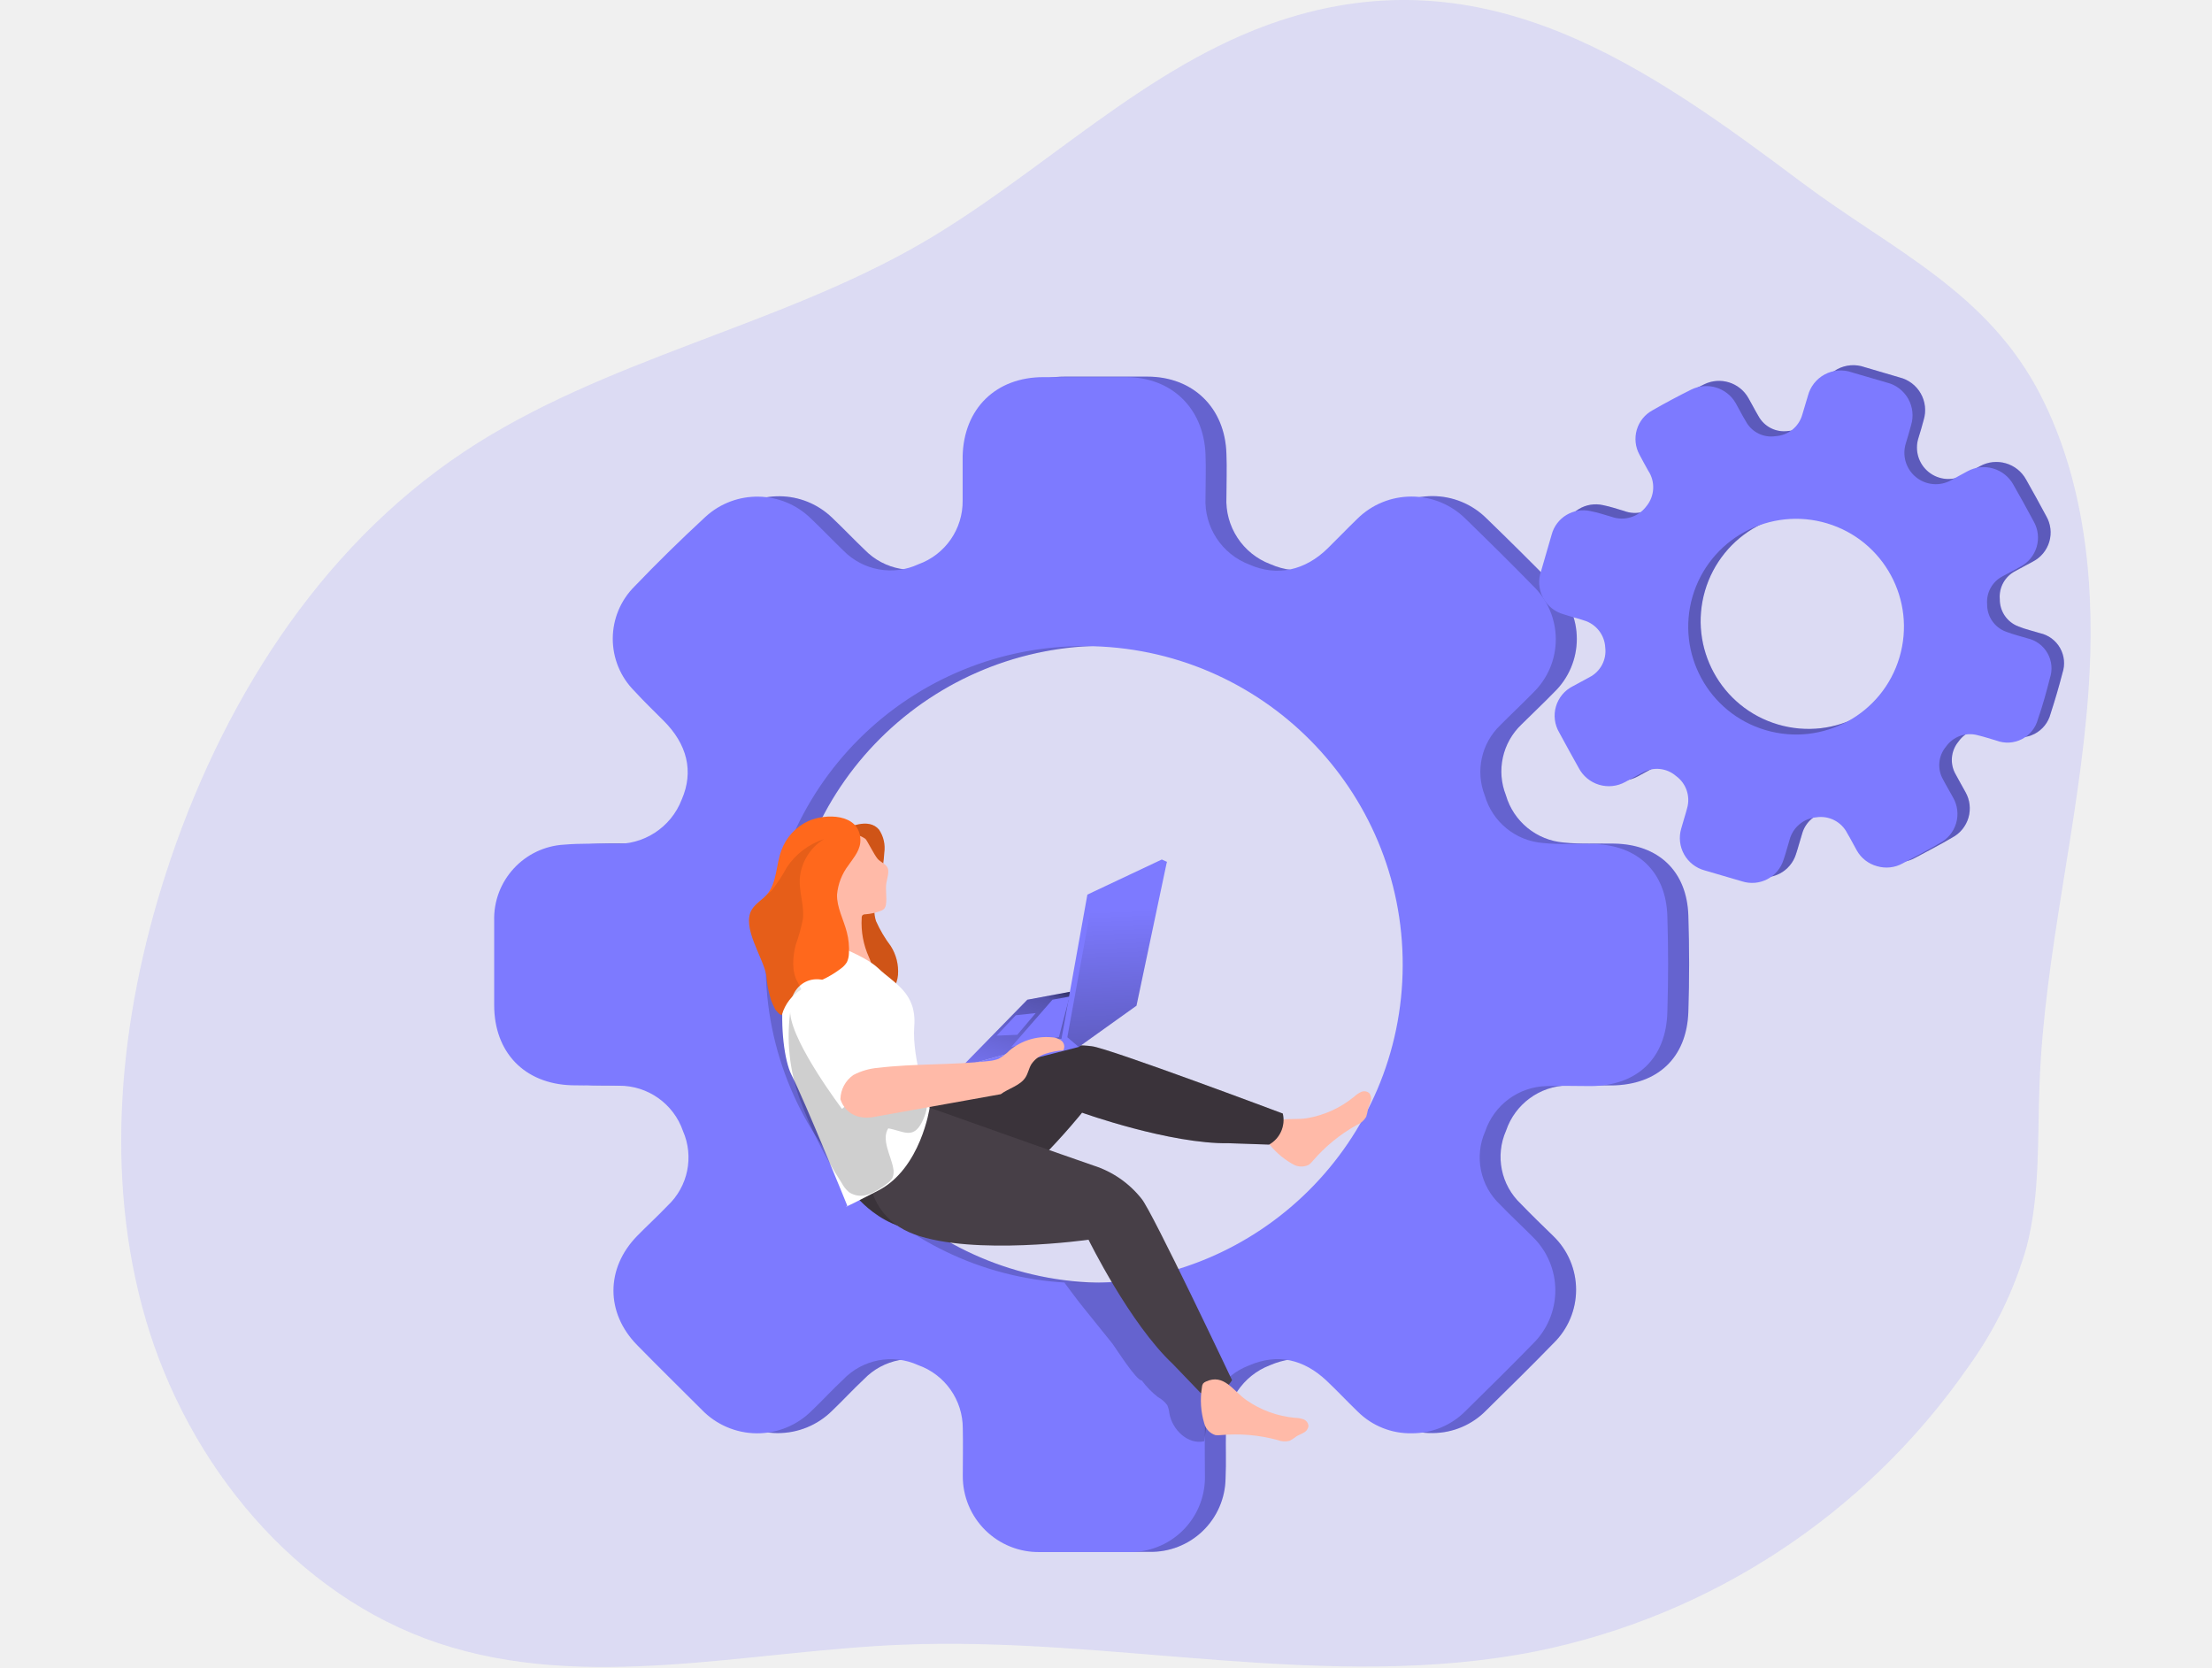
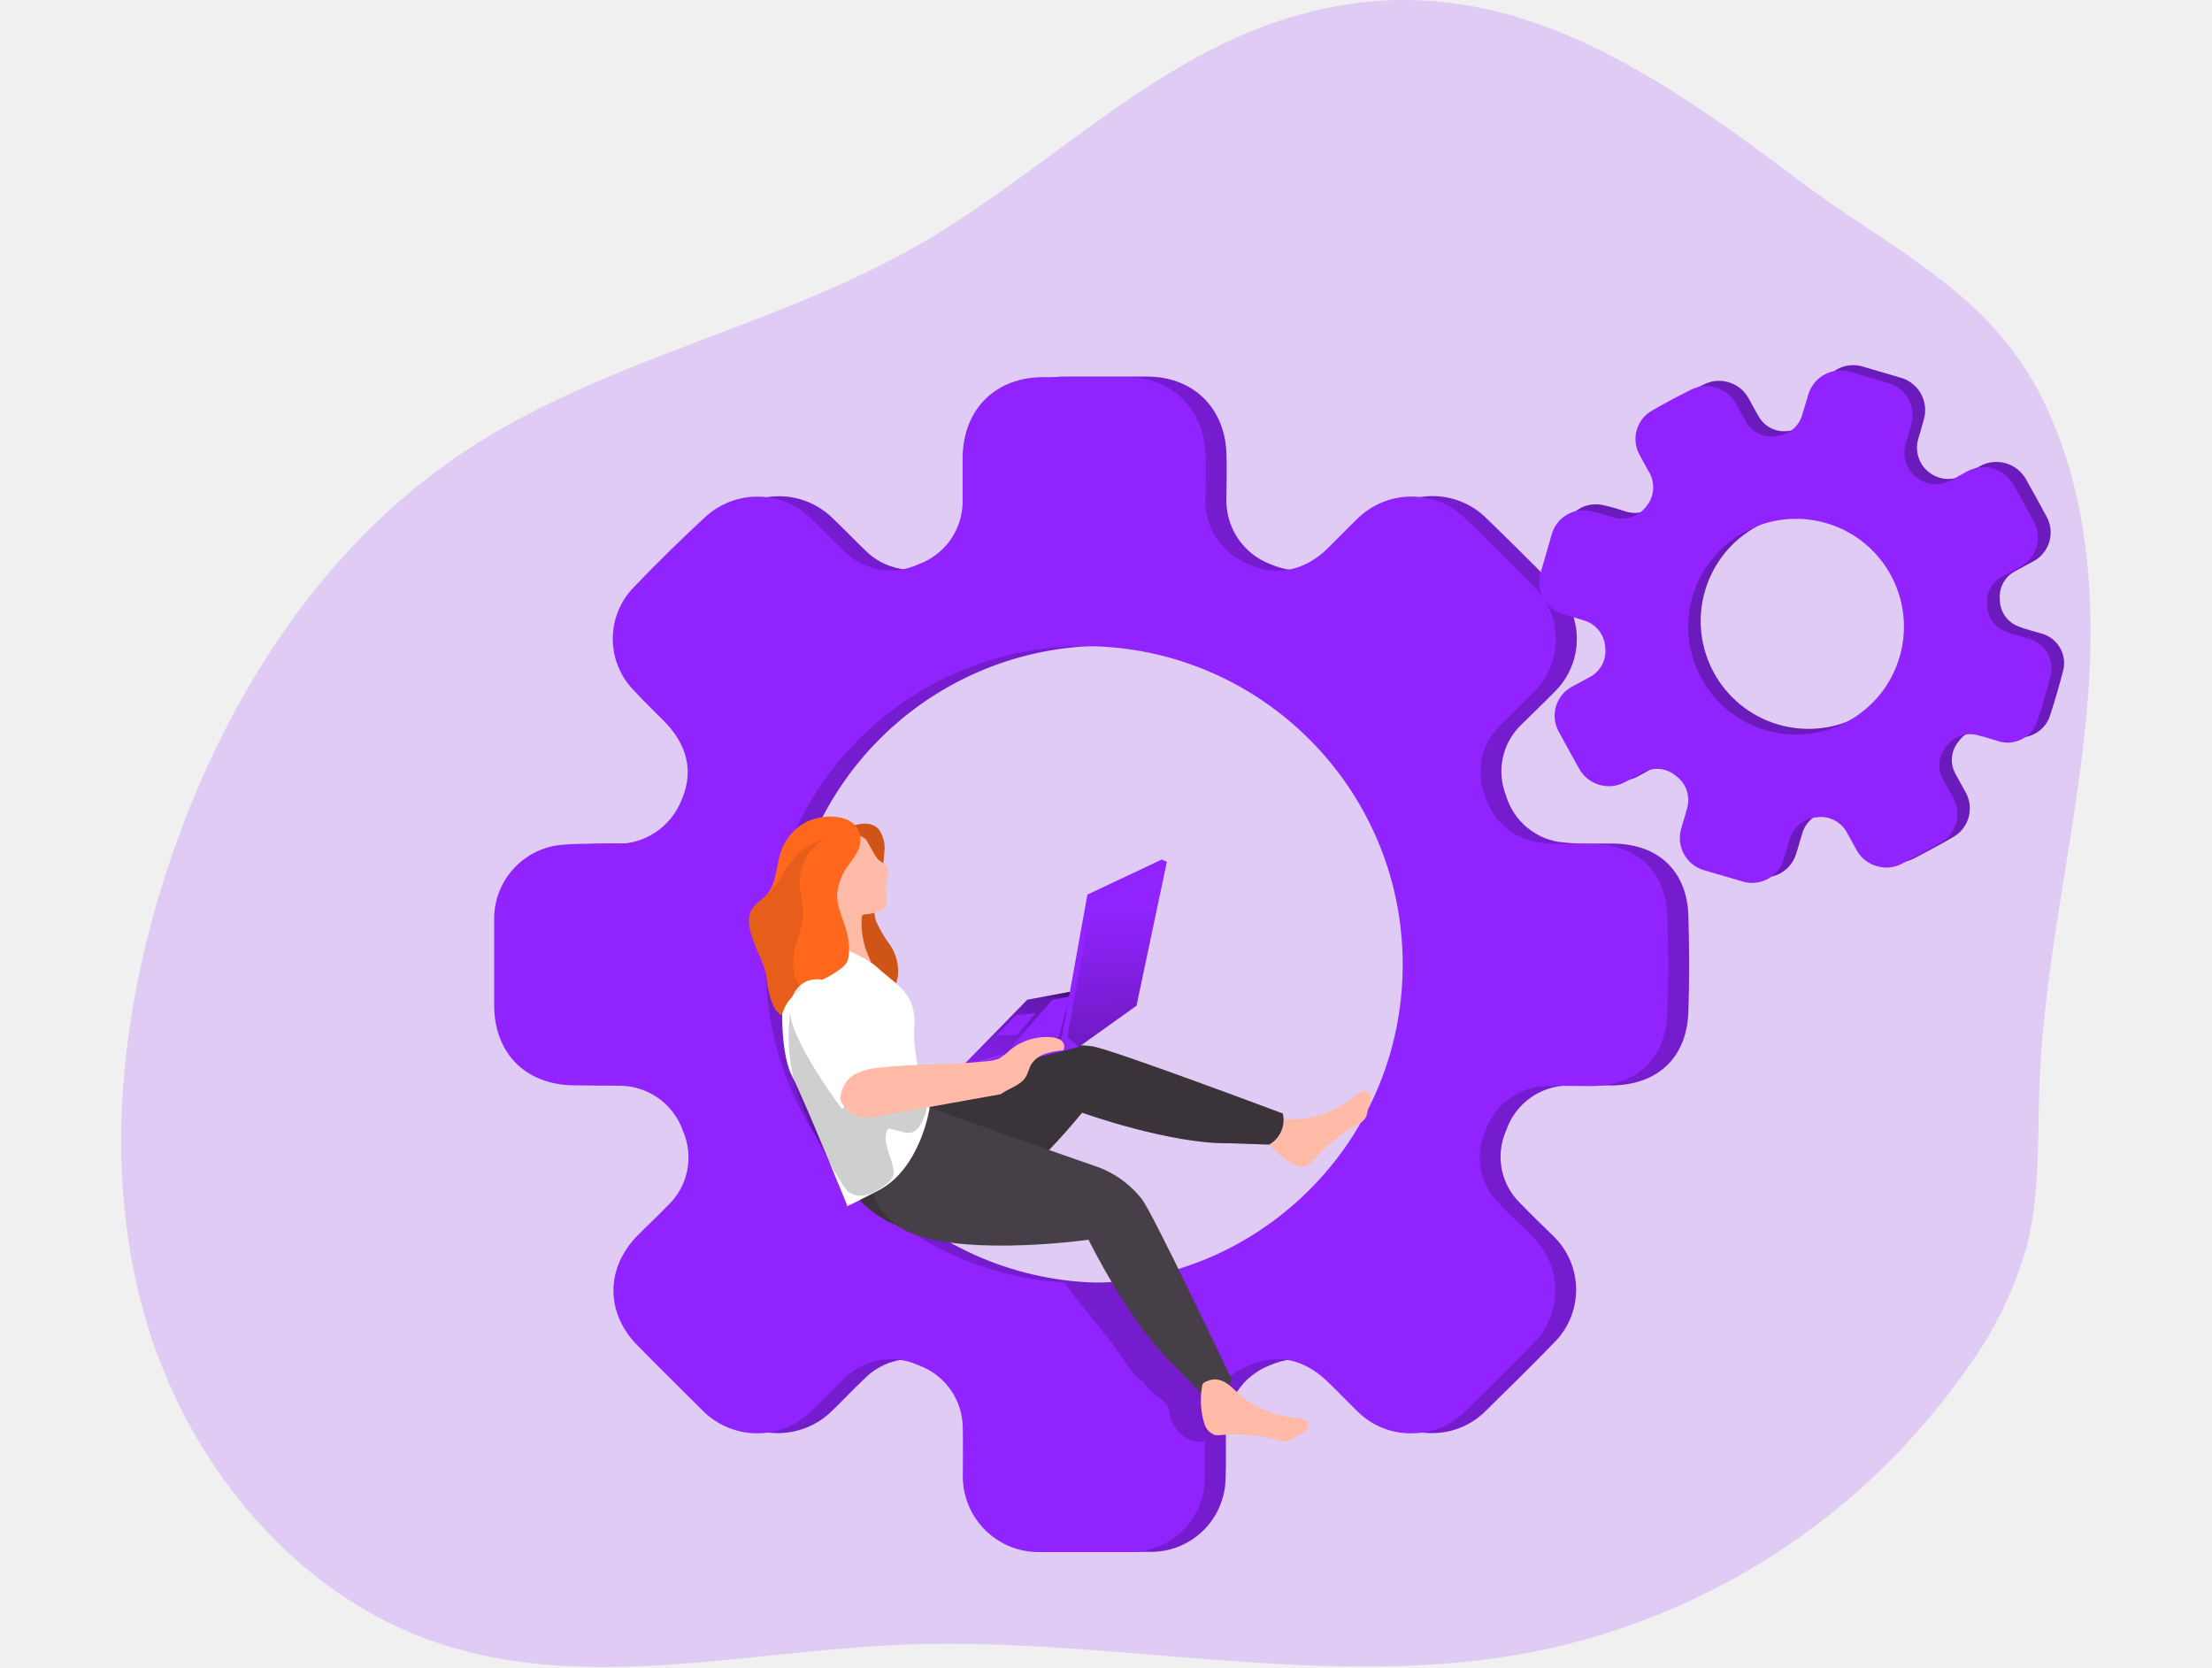
<svg xmlns="http://www.w3.org/2000/svg" xmlns:xlink="http://www.w3.org/1999/xlink" id="Layer_1" data-name="Layer 1" viewBox="0 0 273.96 231.89" width="406" height="306" class="illustration styles_illustrationTablet__1DWOa">
  <defs>
    <linearGradient id="linear-gradient" x1="128.14" y1="133.63" x2="122.41" y2="152.45" gradientUnits="userSpaceOnUse">
      <stop offset="0.01" />
      <stop offset="0.13" stop-opacity="0.69" />
      <stop offset="0.25" stop-opacity="0.32" />
      <stop offset="1" stop-opacity="0" />
    </linearGradient>
    <linearGradient id="linear-gradient-2" x1="139.7" y1="160.1" x2="138.29" y2="126.45" xlink:href="#linear-gradient" />
  </defs>
-   <path d="M191.15,10.92c-18.53,6.19-32.7,21-49.6,30.85C121.31,53.51,97.28,57.89,77.8,70.84c-20.36,13.53-34,35.49-41.5,58.75-6.43,20-8.64,41.88-2.74,62s20.74,38.29,40.68,44.94c20.49,6.83,42.74,1.12,64.32.22,29.51-1.24,59.41,6.66,88.38.91A96.56,96.56,0,0,0,287,198.15a53.43,53.43,0,0,0,8.18-16.85c1.86-7.29,1.47-14.93,1.76-22.45.69-18.32,5.49-36.27,6.8-54.56,1-13.86-.2-28.71-6.62-41.27-7.39-14.48-20.7-20.26-33.09-29.53C242.31,17.21,220,1.29,191.15,10.92Z" transform="translate(-30.12 -8)" fill="#7d7aff" opacity="0.18" style="isolation: isolate;" />
+   <path d="M191.15,10.92c-18.53,6.19-32.7,21-49.6,30.85C121.31,53.51,97.28,57.89,77.8,70.84c-20.36,13.53-34,35.49-41.5,58.75-6.43,20-8.64,41.88-2.74,62s20.74,38.29,40.68,44.94c20.49,6.83,42.74,1.12,64.32.22,29.51-1.24,59.41,6.66,88.38.91A96.56,96.56,0,0,0,287,198.15a53.43,53.43,0,0,0,8.18-16.85c1.86-7.29,1.47-14.93,1.76-22.45.69-18.32,5.49-36.27,6.8-54.56,1-13.86-.2-28.71-6.62-41.27-7.39-14.48-20.7-20.26-33.09-29.53C242.31,17.21,220,1.29,191.15,10.92Z" transform="translate(-30.12 -8)" fill="#9123FF" opacity="0.18" style="isolation: isolate;" />
  <g id="Q83r0t">
-     <path d="M276.08,127.68a4.56,4.56,0,0,1-2.82-2.18c-.45-.79-.86-1.61-1.32-2.39a4.14,4.14,0,0,0-4.31-2.22,4.21,4.21,0,0,0-3.72,3.12c-.3.93-.53,1.87-.84,2.79a4.59,4.59,0,0,1-5.77,3c-1.74-.49-3.49-1-5.23-1.53a4.65,4.65,0,0,1-3.23-5.82c.25-.93.57-1.85.81-2.79a4.15,4.15,0,0,0-1.55-4.52,4,4,0,0,0-4.65-.45c-.81.41-1.59.88-2.4,1.3a4.73,4.73,0,0,1-6.46-2c-.92-1.64-1.83-3.28-2.72-4.94a4.58,4.58,0,0,1,1.89-6.43c.76-.43,1.55-.82,2.31-1.26a4,4,0,0,0,2.19-4.14,4.12,4.12,0,0,0-2.94-3.75c-.92-.32-1.87-.54-2.79-.84a4.65,4.65,0,0,1-3.18-6.08c.48-1.65,1-3.31,1.46-5a4.57,4.57,0,0,1,5.45-3.29c1,.2,1.93.52,2.89.8A4.25,4.25,0,0,0,244,77.73a4.2,4.2,0,0,0,.28-5c-.41-.74-.83-1.47-1.21-2.23a4.53,4.53,0,0,1,1.82-6.17c1.77-1,3.57-2,5.39-2.87a4.7,4.7,0,0,1,6.18,1.91c.47.81.89,1.66,1.37,2.46A4.05,4.05,0,0,0,262,67.94a4.11,4.11,0,0,0,3.71-3c.28-.87.5-1.75.77-2.62a4.71,4.71,0,0,1,6.13-3.26l4.86,1.43a4.68,4.68,0,0,1,3.36,5.92c-.21.85-.48,1.68-.73,2.52a4.37,4.37,0,0,0,6.34,5.11c.74-.4,1.48-.82,2.23-1.21a4.72,4.72,0,0,1,6.41,1.87q1.44,2.54,2.81,5.1a4.55,4.55,0,0,1-1.86,6.3c-.82.46-1.66.87-2.48,1.34a4,4,0,0,0-2.13,3.89,4,4,0,0,0,2.6,3.8c.95.39,2,.62,3,.93a4.28,4.28,0,0,1,3.12,5.53c-.49,1.91-1.05,3.81-1.66,5.68a4.37,4.37,0,0,1-5.78,3c-.87-.24-1.74-.54-2.62-.74a4.07,4.07,0,0,0-4.4,1.6,4,4,0,0,0-.39,4.58c.43.83.92,1.63,1.36,2.46a4.59,4.59,0,0,1-1.85,6.32c-1.69,1-3.4,1.87-5.11,2.79A4.55,4.55,0,0,1,276.08,127.68ZM250.42,90.15A15,15,0,1,0,269.1,80,15,15,0,0,0,250.42,90.15Z" transform="translate(-30.12 -8)" fill="#7d7aff" />
+     <path d="M276.08,127.68a4.56,4.56,0,0,1-2.82-2.18c-.45-.79-.86-1.61-1.32-2.39a4.14,4.14,0,0,0-4.31-2.22,4.21,4.21,0,0,0-3.72,3.12c-.3.93-.53,1.87-.84,2.79a4.59,4.59,0,0,1-5.77,3c-1.74-.49-3.49-1-5.23-1.53a4.65,4.65,0,0,1-3.23-5.82c.25-.93.57-1.85.81-2.79a4.15,4.15,0,0,0-1.55-4.52,4,4,0,0,0-4.65-.45c-.81.41-1.59.88-2.4,1.3a4.73,4.73,0,0,1-6.46-2c-.92-1.64-1.83-3.28-2.72-4.94a4.58,4.58,0,0,1,1.89-6.43c.76-.43,1.55-.82,2.31-1.26a4,4,0,0,0,2.19-4.14,4.12,4.12,0,0,0-2.94-3.75c-.92-.32-1.87-.54-2.79-.84a4.65,4.65,0,0,1-3.18-6.08c.48-1.65,1-3.31,1.46-5a4.57,4.57,0,0,1,5.45-3.29c1,.2,1.93.52,2.89.8A4.25,4.25,0,0,0,244,77.73a4.2,4.2,0,0,0,.28-5c-.41-.74-.83-1.47-1.21-2.23a4.53,4.53,0,0,1,1.82-6.17c1.77-1,3.57-2,5.39-2.87a4.7,4.7,0,0,1,6.18,1.91c.47.81.89,1.66,1.37,2.46A4.05,4.05,0,0,0,262,67.94a4.11,4.11,0,0,0,3.71-3c.28-.87.5-1.75.77-2.62a4.71,4.71,0,0,1,6.13-3.26l4.86,1.43a4.68,4.68,0,0,1,3.36,5.92c-.21.85-.48,1.68-.73,2.52a4.37,4.37,0,0,0,6.34,5.11c.74-.4,1.48-.82,2.23-1.21a4.72,4.72,0,0,1,6.41,1.87q1.44,2.54,2.81,5.1a4.55,4.55,0,0,1-1.86,6.3c-.82.46-1.66.87-2.48,1.34a4,4,0,0,0-2.13,3.89,4,4,0,0,0,2.6,3.8c.95.39,2,.62,3,.93a4.28,4.28,0,0,1,3.12,5.53c-.49,1.91-1.05,3.81-1.66,5.68a4.37,4.37,0,0,1-5.78,3c-.87-.24-1.74-.54-2.62-.74a4.07,4.07,0,0,0-4.4,1.6,4,4,0,0,0-.39,4.58c.43.83.92,1.63,1.36,2.46a4.59,4.59,0,0,1-1.85,6.32c-1.69,1-3.4,1.87-5.11,2.79A4.55,4.55,0,0,1,276.08,127.68ZM250.42,90.15A15,15,0,1,0,269.1,80,15,15,0,0,0,250.42,90.15Z" transform="translate(-30.12 -8)" fill="#9123FF" />
  </g>
  <g id="Q83r0t-2" data-name="Q83r0t">
-     <path d="M212.56,207.31a10.42,10.42,0,0,1-7.52-3c-1.48-1.42-2.88-2.94-4.38-4.34-3.14-2.94-6.76-3.82-10.77-2.09a9.53,9.53,0,0,0-6.11,9.15c-.05,2.2.05,4.4-.05,6.59a10.37,10.37,0,0,1-10.61,10.21q-6.17,0-12.34,0a10.54,10.54,0,0,1-10.73-10.59c-.05-2.2,0-4.4,0-6.59a9.32,9.32,0,0,0-6.22-8.82,9.16,9.16,0,0,0-10.41,2c-1.5,1.4-2.89,2.92-4.38,4.34a10.71,10.71,0,0,1-15.28-.12q-4.56-4.47-9-9c-4.41-4.49-4.39-10.7,0-15.19,1.39-1.42,2.85-2.76,4.22-4.2a9.2,9.2,0,0,0,2.14-10.39,9.35,9.35,0,0,0-8.79-6.28c-2.19-.1-4.39,0-6.59-.06-6.58-.24-10.75-4.6-10.76-11.18,0-3.9,0-7.8,0-11.7a10.32,10.32,0,0,1,9.75-10.61c2.26-.19,4.54-.12,6.8-.12,4.52,0,7.75-2,9.54-6.16,1.69-3.91.75-7.7-2.57-11-1.35-1.35-2.74-2.68-4-4.07a10.29,10.29,0,0,1,0-14.57q4.82-5,9.88-9.67A10.65,10.65,0,0,1,129,80c1.54,1.46,3,3,4.55,4.48a9.16,9.16,0,0,0,10.42,1.92,9.31,9.31,0,0,0,6.16-8.86c.05-2,0-4.11,0-6.16.15-6.61,4.61-11,11.23-11h11.49c6.35,0,10.81,4.33,11,10.73.08,2,0,4,0,6a9.47,9.47,0,0,0,6.1,9.35c3.86,1.7,7.77.83,10.92-2.27,1.36-1.35,2.69-2.73,4.07-4.06a10.69,10.69,0,0,1,15.12,0q4.74,4.59,9.36,9.29a10.31,10.31,0,0,1,0,14.87c-1.48,1.53-3.06,3-4.54,4.48a9,9,0,0,0-2.16,9.82,9.16,9.16,0,0,0,8.08,6.59c2.31.25,4.67.1,7,.15,6.17.11,10.1,3.85,10.3,10,.14,4.46.15,8.93,0,13.4-.22,6.37-4.25,10.15-10.64,10.23-2,0-4.11-.07-6.16,0a9.24,9.24,0,0,0-8.55,6.28,9,9,0,0,0,2.06,10.2c1.47,1.53,3,3,4.53,4.49a10.38,10.38,0,0,1,0,14.89c-3.07,3.16-6.2,6.23-9.34,9.32A10.46,10.46,0,0,1,212.56,207.31ZM122.69,142a44.3,44.3,0,1,0,44.43-44.19A44.21,44.21,0,0,0,122.69,142Z" transform="translate(-30.12 -8)" fill="#7d7aff" />
+     <path d="M212.56,207.31a10.42,10.42,0,0,1-7.52-3c-1.48-1.42-2.88-2.94-4.38-4.34-3.14-2.94-6.76-3.82-10.77-2.09a9.53,9.53,0,0,0-6.11,9.15c-.05,2.2.05,4.4-.05,6.59a10.37,10.37,0,0,1-10.61,10.21q-6.17,0-12.34,0a10.54,10.54,0,0,1-10.73-10.59c-.05-2.2,0-4.4,0-6.59a9.32,9.32,0,0,0-6.22-8.82,9.16,9.16,0,0,0-10.41,2c-1.5,1.4-2.89,2.92-4.38,4.34a10.71,10.71,0,0,1-15.28-.12q-4.56-4.47-9-9c-4.41-4.49-4.39-10.7,0-15.19,1.39-1.42,2.85-2.76,4.22-4.2a9.2,9.2,0,0,0,2.14-10.39,9.35,9.35,0,0,0-8.79-6.28c-2.19-.1-4.39,0-6.59-.06-6.58-.24-10.75-4.6-10.76-11.18,0-3.9,0-7.8,0-11.7a10.32,10.32,0,0,1,9.75-10.61c2.26-.19,4.54-.12,6.8-.12,4.52,0,7.75-2,9.54-6.16,1.69-3.91.75-7.7-2.57-11-1.35-1.35-2.74-2.68-4-4.07a10.29,10.29,0,0,1,0-14.57q4.82-5,9.88-9.67A10.65,10.65,0,0,1,129,80c1.54,1.46,3,3,4.55,4.48a9.16,9.16,0,0,0,10.42,1.92,9.31,9.31,0,0,0,6.16-8.86c.05-2,0-4.11,0-6.16.15-6.61,4.61-11,11.23-11h11.49c6.35,0,10.81,4.33,11,10.73.08,2,0,4,0,6a9.47,9.47,0,0,0,6.1,9.35c3.86,1.7,7.77.83,10.92-2.27,1.36-1.35,2.69-2.73,4.07-4.06a10.69,10.69,0,0,1,15.12,0q4.74,4.59,9.36,9.29a10.31,10.31,0,0,1,0,14.87c-1.48,1.53-3.06,3-4.54,4.48a9,9,0,0,0-2.16,9.82,9.16,9.16,0,0,0,8.08,6.59c2.31.25,4.67.1,7,.15,6.17.11,10.1,3.85,10.3,10,.14,4.46.15,8.93,0,13.4-.22,6.37-4.25,10.15-10.64,10.23-2,0-4.11-.07-6.16,0a9.24,9.24,0,0,0-8.55,6.28,9,9,0,0,0,2.06,10.2c1.47,1.53,3,3,4.53,4.49a10.38,10.38,0,0,1,0,14.89c-3.07,3.16-6.2,6.23-9.34,9.32A10.46,10.46,0,0,1,212.56,207.31ZM122.69,142a44.3,44.3,0,1,0,44.43-44.19A44.21,44.21,0,0,0,122.69,142Z" transform="translate(-30.12 -8)" fill="#9123FF" />
  </g>
  <g id="Q83r0t-3" data-name="Q83r0t" opacity="0.19">
    <path d="M212.56,207.31a10.42,10.42,0,0,1-7.52-3c-1.48-1.42-2.88-2.94-4.38-4.34-3.14-2.94-6.76-3.82-10.77-2.09a9.53,9.53,0,0,0-6.11,9.15c-.05,2.2.05,4.4-.05,6.59a10.37,10.37,0,0,1-10.61,10.21q-6.17,0-12.34,0a10.54,10.54,0,0,1-10.73-10.59c-.05-2.2,0-4.4,0-6.59a9.32,9.32,0,0,0-6.22-8.82,9.16,9.16,0,0,0-10.41,2c-1.5,1.4-2.89,2.92-4.38,4.34a10.71,10.71,0,0,1-15.28-.12q-4.56-4.47-9-9c-4.41-4.49-4.39-10.7,0-15.19,1.39-1.42,2.85-2.76,4.22-4.2a9.2,9.2,0,0,0,2.14-10.39,9.35,9.35,0,0,0-8.79-6.28c-2.19-.1-4.39,0-6.59-.06-6.58-.24-10.75-4.6-10.76-11.18,0-3.9,0-7.8,0-11.7a10.32,10.32,0,0,1,9.75-10.61c2.26-.19,4.54-.12,6.8-.12,4.52,0,7.75-2,9.54-6.16,1.69-3.91.75-7.7-2.57-11-1.35-1.35-2.74-2.68-4-4.07a10.29,10.29,0,0,1,0-14.57q4.82-5,9.88-9.67A10.65,10.65,0,0,1,129,80c1.54,1.46,3,3,4.55,4.48a9.16,9.16,0,0,0,10.42,1.92,9.31,9.31,0,0,0,6.16-8.86c.05-2,0-4.11,0-6.16.15-6.61,4.61-11,11.23-11h11.49c6.35,0,10.81,4.33,11,10.73.08,2,0,4,0,6a9.47,9.47,0,0,0,6.1,9.35c3.86,1.7,7.77.83,10.92-2.27,1.36-1.35,2.69-2.73,4.07-4.06a10.69,10.69,0,0,1,15.12,0q4.74,4.59,9.36,9.29a10.31,10.31,0,0,1,0,14.87c-1.48,1.53-3.06,3-4.54,4.48a9,9,0,0,0-2.16,9.82,9.16,9.16,0,0,0,8.08,6.59c2.31.25,4.67.1,7,.15,6.17.11,10.1,3.85,10.3,10,.14,4.46.15,8.93,0,13.4-.22,6.37-4.25,10.15-10.64,10.23-2,0-4.11-.07-6.16,0a9.24,9.24,0,0,0-8.55,6.28,9,9,0,0,0,2.06,10.2c1.47,1.53,3,3,4.53,4.49a10.38,10.38,0,0,1,0,14.89c-3.07,3.16-6.2,6.23-9.34,9.32A10.46,10.46,0,0,1,212.56,207.31ZM122.69,142a44.3,44.3,0,1,0,44.43-44.19A44.21,44.21,0,0,0,122.69,142Z" transform="translate(-30.12 -8)" fill="#020202" />
  </g>
  <path d="M135.54,123.4a4.59,4.59,0,0,1,.72,3.2,19.13,19.13,0,0,1-.46,3.2c-.5,2.09-1.35,4.27-.69,6.31a17.8,17.8,0,0,0,2.06,3.48,6.59,6.59,0,0,1,1,4A4.4,4.4,0,0,1,136,147c-1.65-3.06-4.28-5.45-6.45-8.17s-4-6.09-3.43-9.52a8.05,8.05,0,0,1,3.62-5.44C131.17,123,134.1,121.65,135.54,123.4Z" transform="translate(-30.12 -8)" fill="#ff681c" />
  <path d="M135.54,123.4a4.59,4.59,0,0,1,.72,3.2,19.13,19.13,0,0,1-.46,3.2c-.5,2.09-1.35,4.27-.69,6.31a17.8,17.8,0,0,0,2.06,3.48,6.59,6.59,0,0,1,1,4A4.4,4.4,0,0,1,136,147c-1.65-3.06-4.28-5.45-6.45-8.17s-4-6.09-3.43-9.52a8.05,8.05,0,0,1,3.62-5.44C131.17,123,134.1,121.65,135.54,123.4Z" transform="translate(-30.12 -8)" fill="#020202" opacity="0.19" />
  <g id="Q83r0t-4" data-name="Q83r0t">
-     <path d="M209.64,207.34a10.36,10.36,0,0,1-7.51-3c-1.48-1.42-2.88-2.93-4.38-4.34-3.14-2.94-6.77-3.82-10.77-2.09a9.56,9.56,0,0,0-6.12,9.15c-.05,2.2,0,4.4,0,6.59a10.39,10.39,0,0,1-10.62,10.21q-6.16,0-12.33,0a10.54,10.54,0,0,1-10.73-10.59c0-2.19.05-4.4,0-6.59a9.32,9.32,0,0,0-6.21-8.82,9.17,9.17,0,0,0-10.42,2c-1.5,1.4-2.89,2.92-4.38,4.34a10.71,10.71,0,0,1-15.28-.12c-3-3-6.06-6-9-9-4.41-4.49-4.39-10.7,0-15.19,1.39-1.42,2.86-2.76,4.23-4.2a9.19,9.19,0,0,0,2.14-10.39A9.35,9.35,0,0,0,99.37,159c-2.2-.1-4.4,0-6.6-.06C86.2,158.73,82,154.36,82,147.78c0-3.9,0-7.8,0-11.7a10.33,10.33,0,0,1,9.76-10.61c2.25-.19,4.53-.12,6.8-.12a9.61,9.61,0,0,0,9.53-6.16c1.7-3.91.76-7.7-2.57-11-1.35-1.35-2.73-2.68-4-4.07a10.27,10.27,0,0,1,0-14.56q4.8-5,9.87-9.68a10.66,10.66,0,0,1,14.66.23c1.54,1.46,3,3,4.54,4.48A9.18,9.18,0,0,0,141,86.48a9.3,9.3,0,0,0,6.16-8.87c0-2,0-4.11,0-6.16.15-6.61,4.61-11,11.24-11h11.48c6.35,0,10.81,4.33,11.06,10.73.08,2,0,4,0,6a9.47,9.47,0,0,0,6.1,9.34c3.85,1.7,7.76.83,10.91-2.27,1.37-1.34,2.69-2.73,4.07-4.06a10.71,10.71,0,0,1,15.13,0c3.15,3.06,6.28,6.15,9.35,9.29a10.32,10.32,0,0,1,0,14.87c-1.49,1.53-3.07,3-4.54,4.49a9,9,0,0,0-2.17,9.81,9.16,9.16,0,0,0,8.08,6.59c2.32.25,4.67.1,7,.15,6.17.11,10.11,3.86,10.31,10,.14,4.46.14,8.94,0,13.4C245,155.19,241,159,234.57,159.05c-2.06,0-4.12-.07-6.17,0a9.25,9.25,0,0,0-8.55,6.28,9,9,0,0,0,2.06,10.2c1.47,1.53,3.06,3,4.54,4.49a10.39,10.39,0,0,1,0,14.9c-3.06,3.15-6.2,6.22-9.33,9.31A10.43,10.43,0,0,1,209.64,207.34Zm-89.87-65.28a44.3,44.3,0,1,0,44.44-44.2A44.22,44.22,0,0,0,119.77,142.06Z" transform="translate(-30.12 -8)" fill="#7d7aff" />
+     <path d="M209.64,207.34a10.36,10.36,0,0,1-7.51-3c-1.48-1.42-2.88-2.93-4.38-4.34-3.14-2.94-6.77-3.82-10.77-2.09a9.56,9.56,0,0,0-6.12,9.15c-.05,2.2,0,4.4,0,6.59a10.39,10.39,0,0,1-10.62,10.21q-6.16,0-12.33,0a10.54,10.54,0,0,1-10.73-10.59c0-2.19.05-4.4,0-6.59a9.32,9.32,0,0,0-6.21-8.82,9.17,9.17,0,0,0-10.42,2c-1.5,1.4-2.89,2.92-4.38,4.34a10.71,10.71,0,0,1-15.28-.12c-3-3-6.06-6-9-9-4.41-4.49-4.39-10.7,0-15.19,1.39-1.42,2.86-2.76,4.23-4.2a9.19,9.19,0,0,0,2.14-10.39A9.35,9.35,0,0,0,99.37,159c-2.2-.1-4.4,0-6.6-.06C86.2,158.73,82,154.36,82,147.78c0-3.9,0-7.8,0-11.7a10.33,10.33,0,0,1,9.76-10.61c2.25-.19,4.53-.12,6.8-.12a9.61,9.61,0,0,0,9.53-6.16c1.7-3.91.76-7.7-2.57-11-1.35-1.35-2.73-2.68-4-4.07a10.27,10.27,0,0,1,0-14.56q4.8-5,9.87-9.68a10.66,10.66,0,0,1,14.66.23c1.54,1.46,3,3,4.54,4.48A9.18,9.18,0,0,0,141,86.48a9.3,9.3,0,0,0,6.16-8.87c0-2,0-4.11,0-6.16.15-6.61,4.61-11,11.24-11h11.48c6.35,0,10.81,4.33,11.06,10.73.08,2,0,4,0,6a9.47,9.47,0,0,0,6.1,9.34c3.85,1.7,7.76.83,10.91-2.27,1.37-1.34,2.69-2.73,4.07-4.06a10.71,10.71,0,0,1,15.13,0c3.15,3.06,6.28,6.15,9.35,9.29a10.32,10.32,0,0,1,0,14.87c-1.49,1.53-3.07,3-4.54,4.49a9,9,0,0,0-2.17,9.81,9.16,9.16,0,0,0,8.08,6.59c2.32.25,4.67.1,7,.15,6.17.11,10.11,3.86,10.31,10,.14,4.46.14,8.94,0,13.4C245,155.19,241,159,234.57,159.05c-2.06,0-4.12-.07-6.17,0a9.25,9.25,0,0,0-8.55,6.28,9,9,0,0,0,2.06,10.2c1.47,1.53,3.06,3,4.54,4.49a10.39,10.39,0,0,1,0,14.9c-3.06,3.15-6.2,6.22-9.33,9.31A10.43,10.43,0,0,1,209.64,207.34Zm-89.87-65.28a44.3,44.3,0,1,0,44.44-44.2A44.22,44.22,0,0,0,119.77,142.06Z" transform="translate(-30.12 -8)" fill="#9123FF" />
  </g>
  <path d="M172.08,200a11.74,11.74,0,0,0,2.25,2.31,3.89,3.89,0,0,1,1.29,1.12,4,4,0,0,1,.3,1.17c.41,2.27,2.59,4.36,4.84,3.85l1.08-7.56a3.7,3.7,0,0,0,0-1.75,3.62,3.62,0,0,0-1-1.32,44.1,44.1,0,0,1-7-8.93,5.78,5.78,0,0,0-1.91-2.29c-.81-.47,0-1.06-.92-.8-2.42.68-4.07.64-9.69.59,0,0,1.77,2.4,2.55,3.36l4.13,5.13C168.52,195.59,171.31,200,172.08,200Z" transform="translate(-30.12 -8)" fill="#020202" opacity="0.19" />
  <g id="Q83r0t-5" data-name="Q83r0t" opacity="0.27">
    <path d="M276.08,127.68a4.56,4.56,0,0,1-2.82-2.18c-.45-.79-.86-1.61-1.32-2.39a4.14,4.14,0,0,0-4.31-2.22,4.21,4.21,0,0,0-3.72,3.12c-.3.93-.53,1.87-.84,2.79a4.59,4.59,0,0,1-5.77,3c-1.74-.49-3.49-1-5.23-1.53a4.65,4.65,0,0,1-3.23-5.82c.25-.93.57-1.85.81-2.79a4.15,4.15,0,0,0-1.55-4.52,4,4,0,0,0-4.65-.45c-.81.41-1.59.88-2.4,1.3a4.73,4.73,0,0,1-6.46-2c-.92-1.64-1.83-3.28-2.72-4.94a4.58,4.58,0,0,1,1.89-6.43c.76-.43,1.55-.82,2.31-1.26a4,4,0,0,0,2.19-4.14,4.12,4.12,0,0,0-2.94-3.75c-.92-.32-1.87-.54-2.79-.84a4.65,4.65,0,0,1-3.18-6.08c.48-1.65,1-3.31,1.46-5a4.57,4.57,0,0,1,5.45-3.29c1,.2,1.93.52,2.89.8A4.25,4.25,0,0,0,244,77.73a4.2,4.2,0,0,0,.28-5c-.41-.74-.83-1.47-1.21-2.23a4.53,4.53,0,0,1,1.82-6.17c1.77-1,3.57-2,5.39-2.87a4.7,4.7,0,0,1,6.18,1.91c.47.81.89,1.66,1.37,2.46A4.05,4.05,0,0,0,262,67.94a4.11,4.11,0,0,0,3.71-3c.28-.87.5-1.75.77-2.62a4.71,4.71,0,0,1,6.13-3.26l4.86,1.43a4.68,4.68,0,0,1,3.36,5.92c-.21.85-.48,1.68-.73,2.52a4.37,4.37,0,0,0,6.34,5.11c.74-.4,1.48-.82,2.23-1.21a4.72,4.72,0,0,1,6.41,1.87q1.44,2.54,2.81,5.1a4.55,4.55,0,0,1-1.86,6.3c-.82.46-1.66.87-2.48,1.34a4,4,0,0,0-2.13,3.89,4,4,0,0,0,2.6,3.8c.95.39,2,.62,3,.93a4.28,4.28,0,0,1,3.12,5.53c-.49,1.91-1.05,3.81-1.66,5.68a4.37,4.37,0,0,1-5.78,3c-.87-.24-1.74-.54-2.62-.74a4.07,4.07,0,0,0-4.4,1.6,4,4,0,0,0-.39,4.58c.43.83.92,1.63,1.36,2.46a4.59,4.59,0,0,1-1.85,6.32c-1.69,1-3.4,1.87-5.11,2.79A4.55,4.55,0,0,1,276.08,127.68ZM250.42,90.15A15,15,0,1,0,269.1,80,15,15,0,0,0,250.42,90.15Z" transform="translate(-30.12 -8)" fill="#020202" />
  </g>
  <g id="Q83r0t-6" data-name="Q83r0t">
-     <path d="M274.35,128.47a4.6,4.6,0,0,1-2.82-2.19c-.45-.79-.85-1.6-1.32-2.38a4.12,4.12,0,0,0-4.3-2.23,4.22,4.22,0,0,0-3.73,3.13c-.29.92-.52,1.87-.84,2.78a4.58,4.58,0,0,1-5.76,3q-2.62-.75-5.23-1.53a4.66,4.66,0,0,1-3.24-5.82c.25-.94.57-1.86.81-2.8a4.12,4.12,0,0,0-1.54-4.51,4.06,4.06,0,0,0-4.66-.46c-.81.41-1.59.88-2.4,1.3a4.73,4.73,0,0,1-6.46-1.94q-1.38-2.46-2.72-4.94a4.59,4.59,0,0,1,1.89-6.44c.77-.43,1.56-.82,2.31-1.25a4.08,4.08,0,0,0,2.2-4.14,4.14,4.14,0,0,0-2.95-3.76c-.92-.31-1.87-.53-2.79-.84a4.64,4.64,0,0,1-3.17-6.07q.72-2.49,1.45-5a4.56,4.56,0,0,1,5.45-3.29c1,.2,1.94.51,2.9.79a4.24,4.24,0,0,0,4.8-1.43,4.16,4.16,0,0,0,.28-5c-.4-.74-.83-1.47-1.21-2.22a4.54,4.54,0,0,1,1.82-6.17q2.65-1.52,5.39-2.88a4.72,4.72,0,0,1,6.19,1.91c.47.82.88,1.66,1.37,2.46a4,4,0,0,0,4.17,2.11,4.11,4.11,0,0,0,3.71-3c.28-.86.5-1.75.78-2.61a4.7,4.7,0,0,1,6.12-3.26l4.87,1.42a4.69,4.69,0,0,1,3.36,5.92c-.22.85-.48,1.69-.73,2.53a4.37,4.37,0,0,0,6.33,5.11c.75-.4,1.48-.83,2.23-1.22a4.72,4.72,0,0,1,6.41,1.88q1.44,2.52,2.82,5.1a4.55,4.55,0,0,1-1.87,6.29c-.81.47-1.66.88-2.48,1.34a4,4,0,0,0-2.13,3.89,4,4,0,0,0,2.61,3.8c1,.39,2,.62,3,.93a4.28,4.28,0,0,1,3.12,5.54c-.49,1.91-1,3.81-1.66,5.68a4.37,4.37,0,0,1-5.78,3c-.87-.25-1.73-.54-2.62-.75a4.08,4.08,0,0,0-4.4,1.6,4,4,0,0,0-.39,4.58c.43.84.93,1.64,1.37,2.47A4.58,4.58,0,0,1,283,125.3c-1.69,1-3.4,1.87-5.11,2.79A4.63,4.63,0,0,1,274.35,128.47ZM248.69,90.94a15,15,0,1,0,18.68-10.16A15,15,0,0,0,248.69,90.94Z" transform="translate(-30.12 -8)" fill="#7d7aff" />
+     <path d="M274.35,128.47a4.6,4.6,0,0,1-2.82-2.19c-.45-.79-.85-1.6-1.32-2.38a4.12,4.12,0,0,0-4.3-2.23,4.22,4.22,0,0,0-3.73,3.13c-.29.92-.52,1.87-.84,2.78a4.58,4.58,0,0,1-5.76,3q-2.62-.75-5.23-1.53a4.66,4.66,0,0,1-3.24-5.82c.25-.94.57-1.86.81-2.8a4.12,4.12,0,0,0-1.54-4.51,4.06,4.06,0,0,0-4.66-.46c-.81.41-1.59.88-2.4,1.3a4.73,4.73,0,0,1-6.46-1.94q-1.38-2.46-2.72-4.94a4.59,4.59,0,0,1,1.89-6.44c.77-.43,1.56-.82,2.31-1.25a4.08,4.08,0,0,0,2.2-4.14,4.14,4.14,0,0,0-2.95-3.76c-.92-.31-1.87-.53-2.79-.84a4.64,4.64,0,0,1-3.17-6.07q.72-2.49,1.45-5a4.56,4.56,0,0,1,5.45-3.29c1,.2,1.94.51,2.9.79a4.24,4.24,0,0,0,4.8-1.43,4.16,4.16,0,0,0,.28-5c-.4-.74-.83-1.47-1.21-2.22a4.54,4.54,0,0,1,1.82-6.17q2.65-1.52,5.39-2.88a4.72,4.72,0,0,1,6.19,1.91c.47.82.88,1.66,1.37,2.46a4,4,0,0,0,4.17,2.11,4.11,4.11,0,0,0,3.71-3c.28-.86.5-1.75.78-2.61a4.7,4.7,0,0,1,6.12-3.26l4.87,1.42a4.69,4.69,0,0,1,3.36,5.92c-.22.85-.48,1.69-.73,2.53a4.37,4.37,0,0,0,6.33,5.11c.75-.4,1.48-.83,2.23-1.22a4.72,4.72,0,0,1,6.41,1.88q1.44,2.52,2.82,5.1a4.55,4.55,0,0,1-1.87,6.29c-.81.47-1.66.88-2.48,1.34a4,4,0,0,0-2.13,3.89,4,4,0,0,0,2.61,3.8c1,.39,2,.62,3,.93a4.28,4.28,0,0,1,3.12,5.54c-.49,1.91-1,3.81-1.66,5.68a4.37,4.37,0,0,1-5.78,3c-.87-.25-1.73-.54-2.62-.75a4.08,4.08,0,0,0-4.4,1.6,4,4,0,0,0-.39,4.58c.43.84.93,1.64,1.37,2.47A4.58,4.58,0,0,1,283,125.3c-1.69,1-3.4,1.87-5.11,2.79A4.63,4.63,0,0,1,274.35,128.47ZM248.69,90.94a15,15,0,1,0,18.68-10.16A15,15,0,0,0,248.69,90.94Z" transform="translate(-30.12 -8)" fill="#9123FF" />
  </g>
  <path d="M201.6,160.54a3.76,3.76,0,0,1,1-.68,1.08,1.08,0,0,1,1.12.17,1.21,1.21,0,0,1,.2,1.12c-.1.38-.3.74-.39,1.12a6.27,6.27,0,0,1-.24,1.06,2.7,2.7,0,0,1-1.31,1.13,22.58,22.58,0,0,0-6.12,5,3.12,3.12,0,0,1-.55.54,2.33,2.33,0,0,1-2.23-.09,11.17,11.17,0,0,1-3.7-3.35,1.13,1.13,0,0,1-.26-.48.91.91,0,0,1,.08-.49c1-2.6,3.67-1.71,5.83-2.07A14,14,0,0,0,201.6,160.54Z" transform="translate(-30.12 -8)" fill="#ffbaa8" />
  <path d="M132.41,174.45s5.86,7.28,13.9,3.7,17.46-15.4,17.46-15.4S176,167.14,184.24,167l5.54.19a3.92,3.92,0,0,0,1.91-4.32s-24.27-9.12-26.57-9.36a13.84,13.84,0,0,0-8,1.33c-3.25,1.54-15.79,7.43-15.79,7.43Z" transform="translate(-30.12 -8)" fill="#473f47" />
  <path d="M132.41,174.45s5.86,7.28,13.9,3.7,17.46-15.4,17.46-15.4S176,167.14,184.24,167l5.54.19a3.92,3.92,0,0,0,1.91-4.32s-24.27-9.12-26.57-9.36a13.84,13.84,0,0,0-8,1.33c-3.25,1.54-15.79,7.43-15.79,7.43Z" transform="translate(-30.12 -8)" fill="#020202" opacity="0.19" />
  <path d="M134,167s-1.83,9.65,6.44,12.67,24.23.75,24.23.75,5.73,11.67,11.74,17.3l3.84,4a3.91,3.91,0,0,0,4.38-1.77s-11.09-23.44-12.57-25.21a13.91,13.91,0,0,0-6.7-4.64c-3.4-1.15-22.82-8.06-22.82-8.06Z" transform="translate(-30.12 -8)" fill="#473f47" />
  <path d="M193.39,205.19a3.62,3.62,0,0,1,1.18.21,1.07,1.07,0,0,1,.69.91,1.17,1.17,0,0,1-.64.93c-.33.21-.72.33-1.05.54a6.81,6.81,0,0,1-.91.6,2.72,2.72,0,0,1-1.73-.11,22.35,22.35,0,0,0-7.85-.68,2.84,2.84,0,0,1-.77,0,2.31,2.31,0,0,1-1.54-1.62,11.14,11.14,0,0,1-.33-5,1.12,1.12,0,0,1,.15-.53,1,1,0,0,1,.4-.29c2.52-1.17,3.82,1.32,5.63,2.57A14,14,0,0,0,193.39,205.19Z" transform="translate(-30.12 -8)" fill="#ffbaa8" />
-   <polygon points="136.99 125 133.19 145.61 117.21 149.71 116.98 148.3 131.6 144.26 135.15 124.77 136.99 125" fill="#7d7aff" />
-   <polygon points="131.96 137.94 126.04 139.04 116.98 148.3 131.6 144.26 131.96 137.94" fill="#7d7aff" />
+   <polygon points="136.99 125 133.19 145.61 117.21 149.71 116.98 148.3 131.6 144.26 135.15 124.77 136.99 125" fill="#9123FF" />
+   <polygon points="131.96 137.94 126.04 139.04 116.98 148.3 131.6 144.26 131.96 137.94" fill="#9123FF" />
  <polygon points="131.96 137.94 126.04 139.04 116.98 148.3 131.6 144.26 131.96 137.94" fill="url(#linear-gradient)" />
-   <polygon points="131.92 138.6 129.53 139.04 123.8 145.61 130.43 144.23 131.92 138.6" fill="#7d7aff" />
-   <polygon points="130.74 144.74 134.39 124.42 144.74 119.54 145.45 119.86 131.6 144.26 130.74 144.74" fill="#7d7aff" />
+   <polygon points="131.92 138.6 129.53 139.04 123.8 145.61 130.43 144.23 131.92 138.6" fill="#9123FF" />
+   <polygon points="130.74 144.74 134.39 124.42 144.74 119.54 145.45 119.86 131.6 144.26 130.74 144.74" fill="#9123FF" />
  <path d="M135.33,127.44c.39.46,1.06.66,1.36,1.19s0,1.41-.13,2.13c-.18,1,.1,2-.07,3.05a1.16,1.16,0,0,1-.25.59,1.4,1.4,0,0,1-.47.28,7.41,7.41,0,0,1-2.12.48.62.62,0,0,0-.41.12.56.56,0,0,0-.12.4,11.51,11.51,0,0,0,1,5.43c.25.56.54,1.25.18,1.75a1.27,1.27,0,0,1-.51.37c-1.3.55-2.78-.24-3.87-1.14a16.13,16.13,0,0,1-2.61-2.74,2.93,2.93,0,0,1-.52-.93,3.5,3.5,0,0,1,0-1.37,22.58,22.58,0,0,0,0-4.65c-.22-2-.7-4-.25-5.93a3.08,3.08,0,0,1,.94-1.73,3.92,3.92,0,0,1,2-.68c1.44-.18,3-.25,4.18.63C133.93,125,134.85,126.87,135.33,127.44Z" transform="translate(-30.12 -8)" fill="#ffbaa8" />
  <path d="M126.9,138.52s6.37,2.07,8.53,4.15,5.36,3.37,5,8.06,2.14,11.34,2.14,11.34-1.22,8.44-7.13,11.5-4.32,2.13-4.32,2.13-5.79-14.3-7.77-18.22S121.07,138.81,126.9,138.52Z" transform="translate(-30.12 -8)" fill="#fff" />
  <path d="M137.5,170.45a2.2,2.2,0,0,1-.11,1.39,2.79,2.79,0,0,1-.82.82,9.11,9.11,0,0,1-2.48,1.45,3,3,0,0,1-2.75-.31,4.39,4.39,0,0,1-1-1.27,59.15,59.15,0,0,1-5.8-11.58,25.65,25.65,0,0,1-1.28-12.77l3.93,4.43a33.32,33.32,0,0,0,5.4,5.22,11.12,11.12,0,0,0,7,2.27c2.89-.2,3.12,1.59,1.89,4s-2.62,1.18-4.67.83C135.82,166.51,137.21,168.78,137.5,170.45Z" transform="translate(-30.12 -8)" fill="#020202" opacity="0.19" />
  <path d="M131.05,137.64a9.48,9.48,0,0,1,.29,3,3,3,0,0,1-.28,1.18,3.1,3.1,0,0,1-.84.89,13.84,13.84,0,0,1-2.75,1.63,21.6,21.6,0,0,0-2.69,1.2l-.07.05a6.21,6.21,0,0,0-2.68,3.5c-.1.34-.9-.64-.93-.69a11.26,11.26,0,0,1-.59-1.32,15.5,15.5,0,0,1-.66-3.44c-.42-2.48-3.51-6.74-2-9.16.52-.84,1.44-1.34,2.09-2.08l0,0c1.41-1.65,1.24-4.08,2-6.11a7.19,7.19,0,0,1,3.76-4.1c2.39-1.08,7-1.06,7.23,2.43.11,1.55-.86,2.55-1.66,3.73a7.88,7.88,0,0,0-1.58,4.06C129.64,134.2,130.6,135.88,131.05,137.64Z" transform="translate(-30.12 -8)" fill="#ff681c" />
  <path d="M130.45,145.87s5.36,9.4,6.21,10-6.28,6.35-6.28,6.35-6.74-8.89-7.19-13.16S126.9,142.37,130.45,145.87Z" transform="translate(-30.12 -8)" fill="#fff" />
  <path d="M130.16,160.87s.8,3.18,4.75,2.46l17.55-3.15c1.1-.82,2.72-1.19,3.45-2.35.35-.55.46-1.22.79-1.79a3.66,3.66,0,0,1,2-1.49,10.1,10.1,0,0,1,2.46-.47,1.06,1.06,0,0,0-.25-1.34,2.46,2.46,0,0,0-1.4-.48,8,8,0,0,0-5.82,1.83,6.91,6.91,0,0,1-1.53,1.17,5,5,0,0,1-1.33.3c-5.12.59-10.3.34-15.41.95a8.93,8.93,0,0,0-3.46,1A4.19,4.19,0,0,0,130.16,160.87Z" transform="translate(-30.12 -8)" fill="#ffbaa8" />
  <path d="M124.5,130.32c-.07,1.84.65,3.66.44,5.5a24.43,24.43,0,0,1-1,3.6c-.41,1.6-.6,3.71.28,5.19a7.59,7.59,0,0,1,.5,1,6.21,6.21,0,0,0-2.68,3.5c-.1.34-.9-.64-.93-.69a11.26,11.26,0,0,1-.59-1.32,15.5,15.5,0,0,1-.66-3.44c-.42-2.48-3.51-6.74-2-9.16.52-.84,1.44-1.34,2.09-2.08l0,0a5.52,5.52,0,0,0,.63-.55,22.19,22.19,0,0,0,2.13-3.25,9.91,9.91,0,0,1,5.17-3.92A7.11,7.11,0,0,0,124.5,130.32Z" transform="translate(-30.12 -8)" fill="#020202" opacity="0.1" />
-   <polygon points="145.45 119.86 135.15 124.77 131.6 144.26 133.19 145.61 141.22 139.87 145.45 119.86" fill="#7d7aff" />
+   <polygon points="145.45 119.86 135.15 124.77 131.6 144.26 133.19 145.61 141.22 139.87 145.45 119.86" fill="#9123FF" />
  <polygon points="145.45 119.86 135.15 124.77 131.6 144.26 133.19 145.61 141.22 139.87 145.45 119.86" fill="url(#linear-gradient-2)" />
-   <polygon points="124.43 141.2 127.2 140.9 124.64 143.92 121.76 144.04 124.43 141.2" fill="#7d7aff" />
+   <polygon points="124.43 141.2 127.2 140.9 124.64 143.92 121.76 144.04 124.43 141.2" fill="#9123FF" />
</svg>
